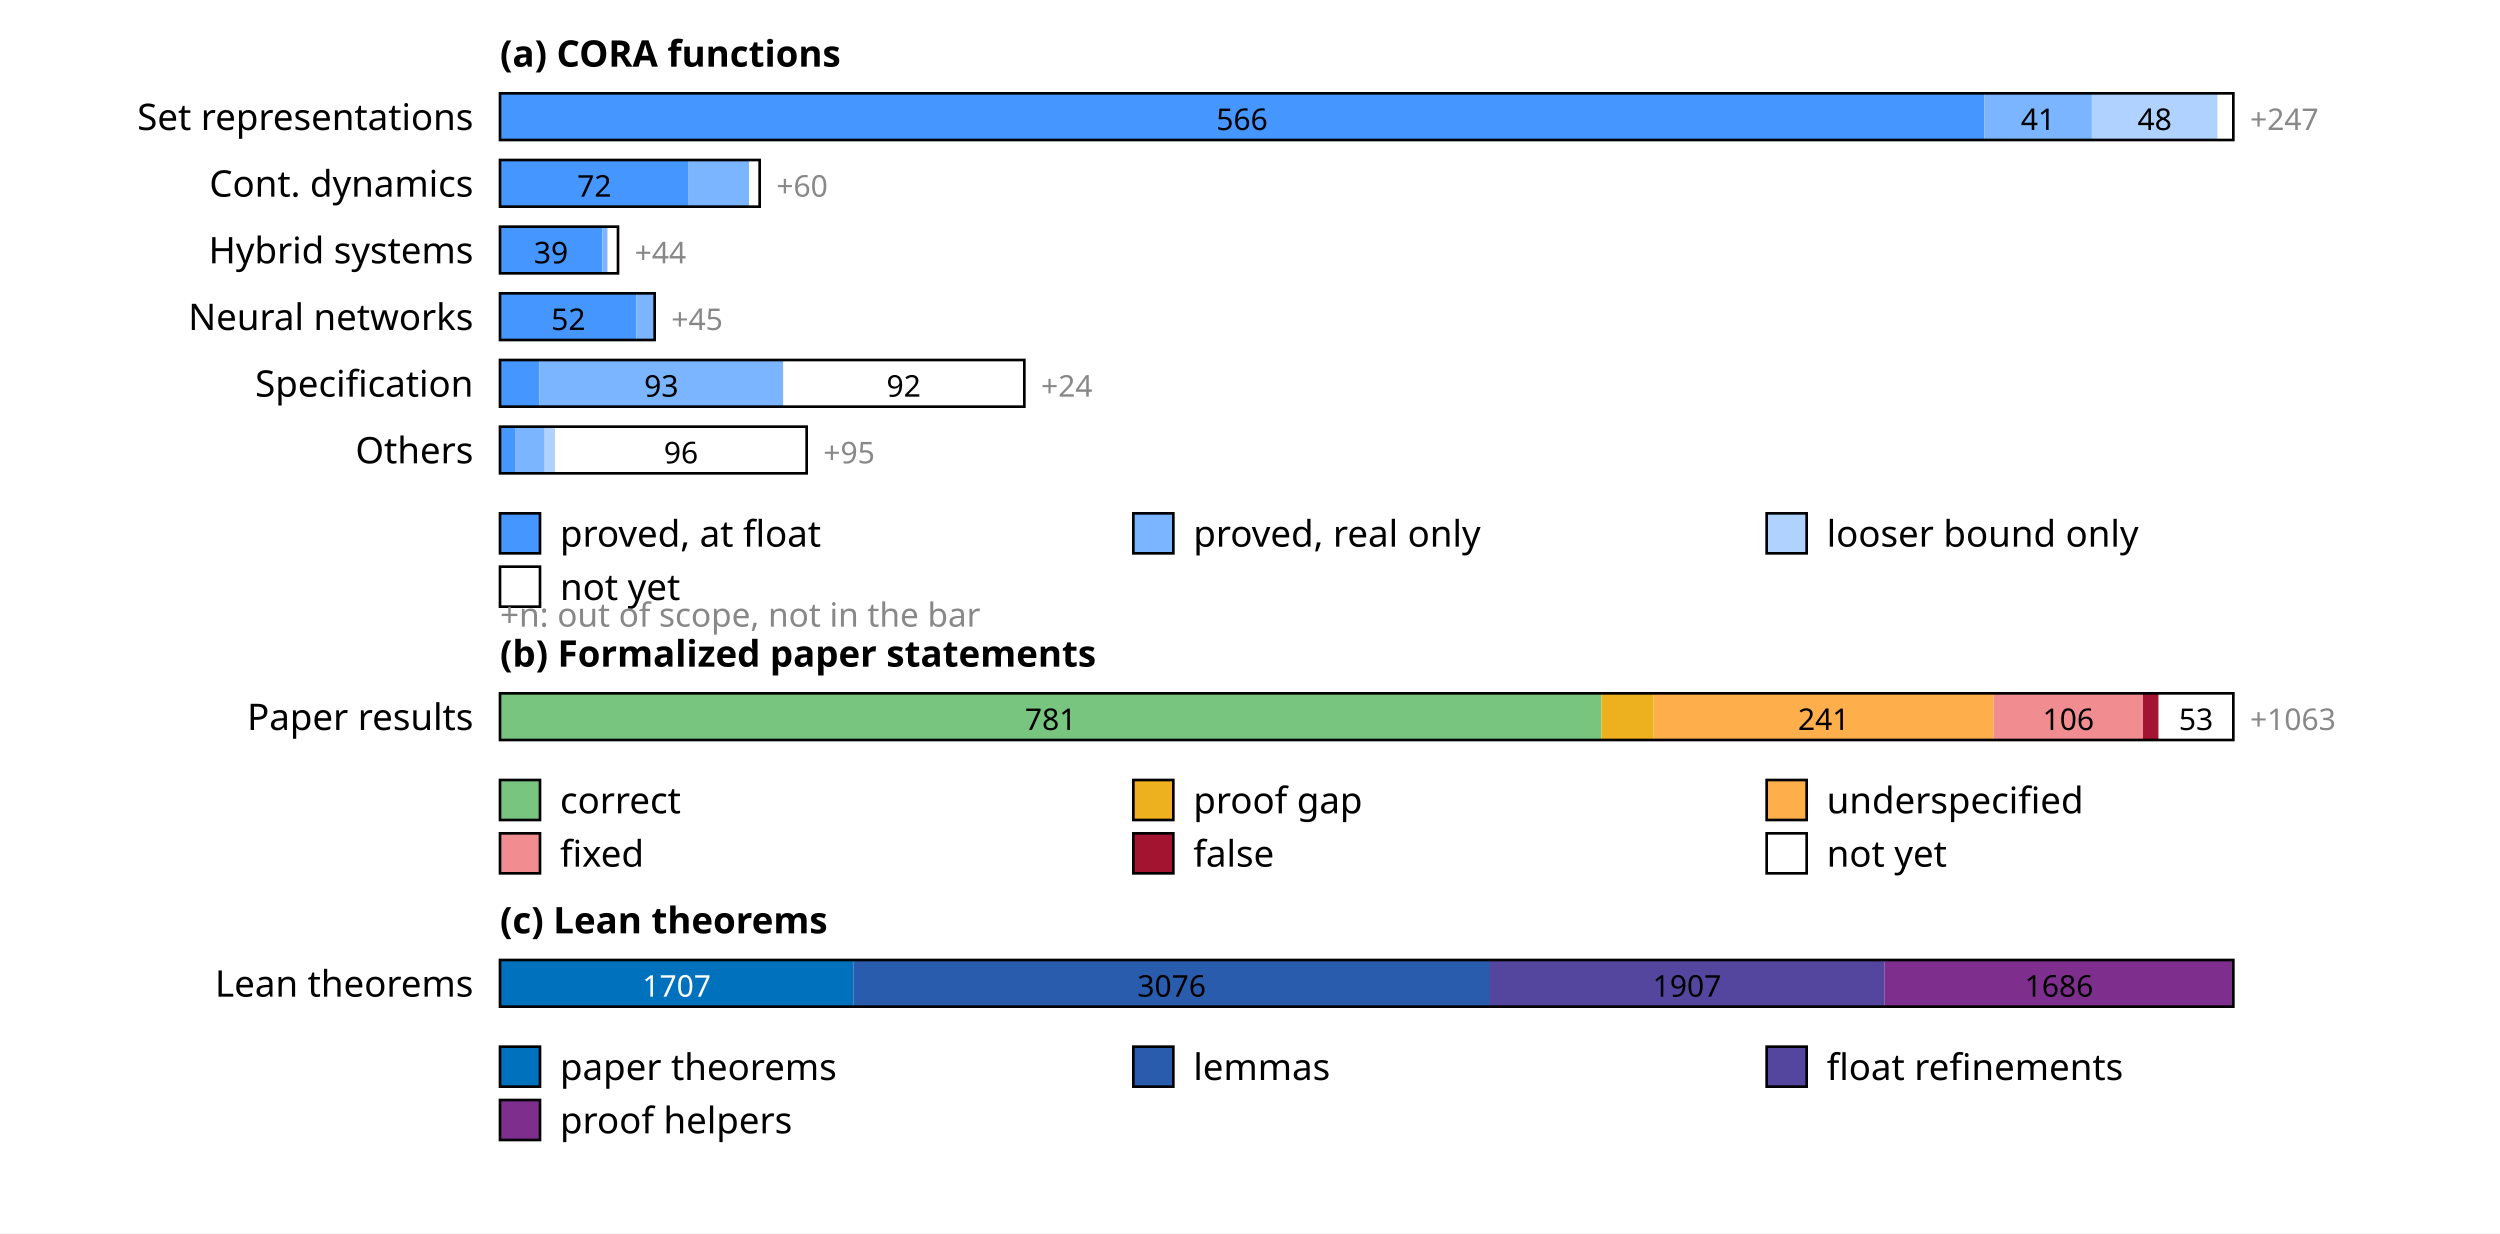
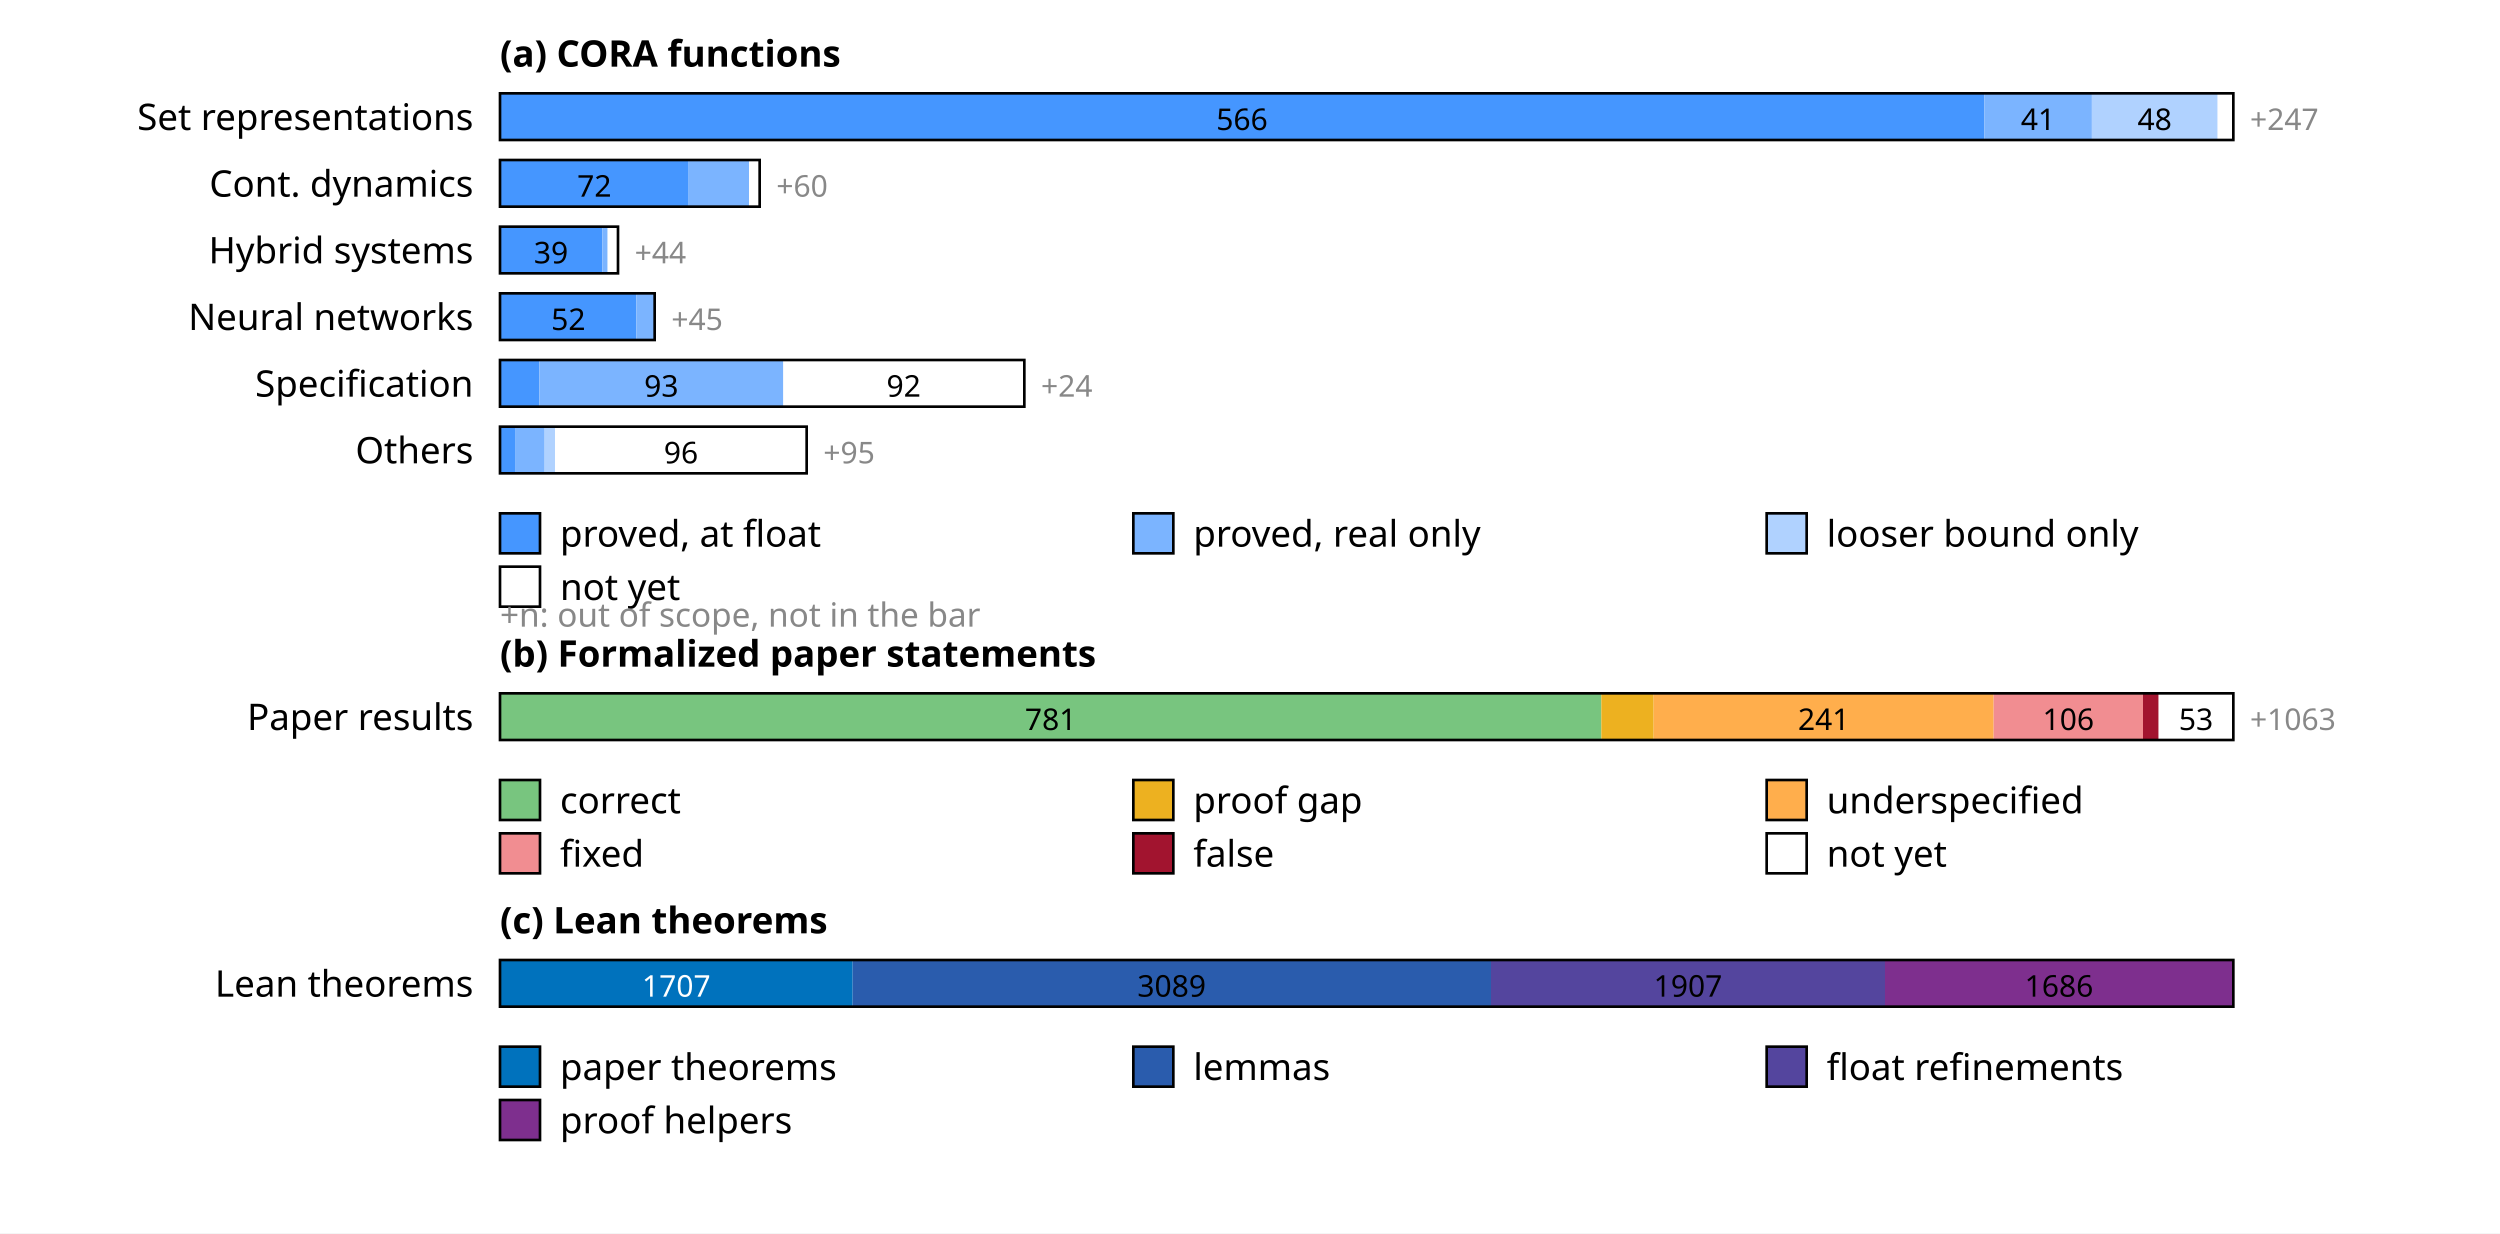
<svg xmlns="http://www.w3.org/2000/svg" width="750" height="370" font-family="sans-serif" font-size="11">
  <rect width="100%" height="100%" fill="white" />
  <text x="150" y="20" font-weight="bold">(a) CORA functions</text>
  <text x="142" y="39" text-anchor="end">Set representations</text>
  <rect x="150.0" y="28" width="445.3" height="14" fill="rgb(69,150,255)" />
  <text x="372.6" y="39" text-anchor="middle" font-size="9" fill="#000">566</text>
  <rect x="595.3" y="28" width="32.3" height="14" fill="rgb(123,180,255)" />
  <text x="611.4" y="39" text-anchor="middle" font-size="9" fill="#000">41</text>
  <rect x="627.5" y="28" width="37.8" height="14" fill="rgb(176,210,255)" />
  <text x="646.4" y="39" text-anchor="middle" font-size="9" fill="#000">48</text>
  <rect x="665.3" y="28" width="4.7" height="14" fill="rgb(255,255,255)" />
  <rect x="150" y="28" width="520.0" height="14" fill="none" stroke="#000" stroke-width="0.8" />
  <text x="675.0" y="39" font-size="9" fill="#888">+247</text>
  <text x="142" y="59" text-anchor="end">Cont. dynamics</text>
  <rect x="150.0" y="48" width="56.6" height="14" fill="rgb(69,150,255)" />
  <text x="178.3" y="59" text-anchor="middle" font-size="9" fill="#000">72</text>
  <rect x="206.6" y="48" width="18.1" height="14" fill="rgb(123,180,255)" />
  <rect x="224.7" y="48" width="3.1" height="14" fill="rgb(255,255,255)" />
  <rect x="150" y="48" width="77.9" height="14" fill="none" stroke="#000" stroke-width="0.8" />
  <text x="232.9" y="59" font-size="9" fill="#888">+60</text>
  <text x="142" y="79" text-anchor="end">Hybrid systems</text>
  <rect x="150.0" y="68" width="30.7" height="14" fill="rgb(69,150,255)" />
  <text x="165.3" y="79" text-anchor="middle" font-size="9" fill="#000">39</text>
  <rect x="180.7" y="68" width="1.6" height="14" fill="rgb(123,180,255)" />
  <rect x="182.3" y="68" width="3.1" height="14" fill="rgb(255,255,255)" />
  <rect x="150" y="68" width="35.4" height="14" fill="none" stroke="#000" stroke-width="0.8" />
  <text x="190.4" y="79" font-size="9" fill="#888">+44</text>
  <text x="142" y="99" text-anchor="end">Neural networks</text>
  <rect x="150.0" y="88" width="40.9" height="14" fill="rgb(69,150,255)" />
  <text x="170.5" y="99" text-anchor="middle" font-size="9" fill="#000">52</text>
  <rect x="190.9" y="88" width="5.5" height="14" fill="rgb(123,180,255)" />
  <rect x="150" y="88" width="46.4" height="14" fill="none" stroke="#000" stroke-width="0.8" />
  <text x="201.4" y="99" font-size="9" fill="#888">+45</text>
  <text x="142" y="119" text-anchor="end">Specification</text>
  <rect x="150.0" y="108" width="11.8" height="14" fill="rgb(69,150,255)" />
  <rect x="161.8" y="108" width="73.2" height="14" fill="rgb(123,180,255)" />
  <text x="198.4" y="119" text-anchor="middle" font-size="9" fill="#000">93</text>
  <rect x="235.0" y="108" width="72.4" height="14" fill="rgb(255,255,255)" />
  <text x="271.1" y="119" text-anchor="middle" font-size="9" fill="#000">92</text>
  <rect x="150" y="108" width="157.3" height="14" fill="none" stroke="#000" stroke-width="0.8" />
  <text x="312.3" y="119" font-size="9" fill="#888">+24</text>
  <text x="142" y="139" text-anchor="end">Others</text>
  <rect x="150.0" y="128" width="4.7" height="14" fill="rgb(69,150,255)" />
  <rect x="154.7" y="128" width="8.7" height="14" fill="rgb(123,180,255)" />
  <rect x="163.4" y="128" width="3.1" height="14" fill="rgb(176,210,255)" />
  <rect x="166.5" y="128" width="75.5" height="14" fill="rgb(255,255,255)" />
  <text x="204.3" y="139" text-anchor="middle" font-size="9" fill="#000">96</text>
  <rect x="150" y="128" width="92.0" height="14" fill="none" stroke="#000" stroke-width="0.8" />
  <text x="247.0" y="139" font-size="9" fill="#888">+95</text>
  <rect x="150" y="154" width="12" height="12" fill="rgb(69,150,255)" stroke="#000" stroke-width="0.8" />
  <text x="168" y="164">proved, at float</text>
  <rect x="340" y="154" width="12" height="12" fill="rgb(123,180,255)" stroke="#000" stroke-width="0.8" />
  <text x="358" y="164">proved, real only</text>
  <rect x="530" y="154" width="12" height="12" fill="rgb(176,210,255)" stroke="#000" stroke-width="0.8" />
  <text x="548" y="164">looser bound only</text>
  <rect x="150" y="170" width="12" height="12" fill="rgb(255,255,255)" stroke="#000" stroke-width="0.8" />
  <text x="168" y="180">not yet</text>
  <text x="150" y="188" font-size="10" fill="#888">+n: out of scope, not in the bar</text>
  <text x="150" y="200" font-weight="bold">(b) Formalized paper statements</text>
  <text x="142" y="219" text-anchor="end">Paper results</text>
  <rect x="150.0" y="208" width="330.4" height="14" fill="rgb(120,197,127)" />
  <text x="315.2" y="219" text-anchor="middle" font-size="9" fill="#000">781</text>
  <rect x="480.4" y="208" width="15.7" height="14" fill="rgb(237,177,32)" />
  <rect x="496.1" y="208" width="102.0" height="14" fill="rgb(255,174,76)" />
  <text x="547.1" y="219" text-anchor="middle" font-size="9" fill="#000">241</text>
  <rect x="598.1" y="208" width="44.8" height="14" fill="rgb(241,141,145)" />
  <text x="620.5" y="219" text-anchor="middle" font-size="9" fill="#000">106</text>
  <rect x="642.9" y="208" width="4.7" height="14" fill="rgb(162,20,47)" />
  <rect x="647.6" y="208" width="22.4" height="14" fill="rgb(255,255,255)" />
  <text x="658.8" y="219" text-anchor="middle" font-size="9" fill="#000">53</text>
  <rect x="150" y="208" width="520.0" height="14" fill="none" stroke="#000" stroke-width="0.8" />
  <text x="675.0" y="219" font-size="9" fill="#888">+1063</text>
  <rect x="150" y="234" width="12" height="12" fill="rgb(120,197,127)" stroke="#000" stroke-width="0.8" />
  <text x="168" y="244">correct</text>
  <rect x="340" y="234" width="12" height="12" fill="rgb(237,177,32)" stroke="#000" stroke-width="0.8" />
  <text x="358" y="244">proof gap</text>
  <rect x="530" y="234" width="12" height="12" fill="rgb(255,174,76)" stroke="#000" stroke-width="0.8" />
  <text x="548" y="244">underspecified</text>
  <rect x="150" y="250" width="12" height="12" fill="rgb(241,141,145)" stroke="#000" stroke-width="0.8" />
  <text x="168" y="260">fixed</text>
  <rect x="340" y="250" width="12" height="12" fill="rgb(162,20,47)" stroke="#000" stroke-width="0.8" />
  <text x="358" y="260">false</text>
  <rect x="530" y="250" width="12" height="12" fill="rgb(255,255,255)" stroke="#000" stroke-width="0.8" />
  <text x="548" y="260">not yet</text>
  <text x="150" y="280" font-weight="bold">(c) Lean theorems</text>
  <text x="142" y="299" text-anchor="end">Lean theorems</text>
-   <rect x="150.0" y="288" width="106.0" height="14" fill="rgb(0,114,189)" />
-   <text x="203.0" y="299" text-anchor="middle" font-size="9" fill="#fff">1707</text>
-   <rect x="256.0" y="288" width="191.0" height="14" fill="rgb(42,92,173)" />
-   <text x="351.5" y="299" text-anchor="middle" font-size="9" fill="#000">3076</text>
-   <rect x="446.9" y="288" width="118.4" height="14" fill="rgb(84,69,158)" />
-   <text x="506.1" y="299" text-anchor="middle" font-size="9" fill="#000">1907</text>
-   <rect x="565.3" y="288" width="104.7" height="14" fill="rgb(126,47,142)" />
+   <rect x="150.0" y="288" width="105.8" height="14" fill="rgb(0,114,189)" />
+   <text x="202.9" y="299" text-anchor="middle" font-size="9" fill="#fff">1707</text>
+   <rect x="255.8" y="288" width="191.5" height="14" fill="rgb(42,92,173)" />
+   <text x="351.5" y="299" text-anchor="middle" font-size="9" fill="#000">3089</text>
+   <rect x="447.3" y="288" width="118.2" height="14" fill="rgb(84,69,158)" />
+   <text x="506.4" y="299" text-anchor="middle" font-size="9" fill="#000">1907</text>
+   <rect x="565.5" y="288" width="104.5" height="14" fill="rgb(126,47,142)" />
  <text x="617.7" y="299" text-anchor="middle" font-size="9" fill="#000">1686</text>
  <rect x="150" y="288" width="520.0" height="14" fill="none" stroke="#000" stroke-width="0.8" />
  <rect x="150" y="314" width="12" height="12" fill="rgb(0,114,189)" stroke="#000" stroke-width="0.8" />
  <text x="168" y="324">paper theorems</text>
  <rect x="340" y="314" width="12" height="12" fill="rgb(42,92,173)" stroke="#000" stroke-width="0.8" />
  <text x="358" y="324">lemmas</text>
  <rect x="530" y="314" width="12" height="12" fill="rgb(84,69,158)" stroke="#000" stroke-width="0.8" />
  <text x="548" y="324">float refinements</text>
  <rect x="150" y="330" width="12" height="12" fill="rgb(126,47,142)" stroke="#000" stroke-width="0.8" />
  <text x="168" y="340">proof helpers</text>
</svg>
